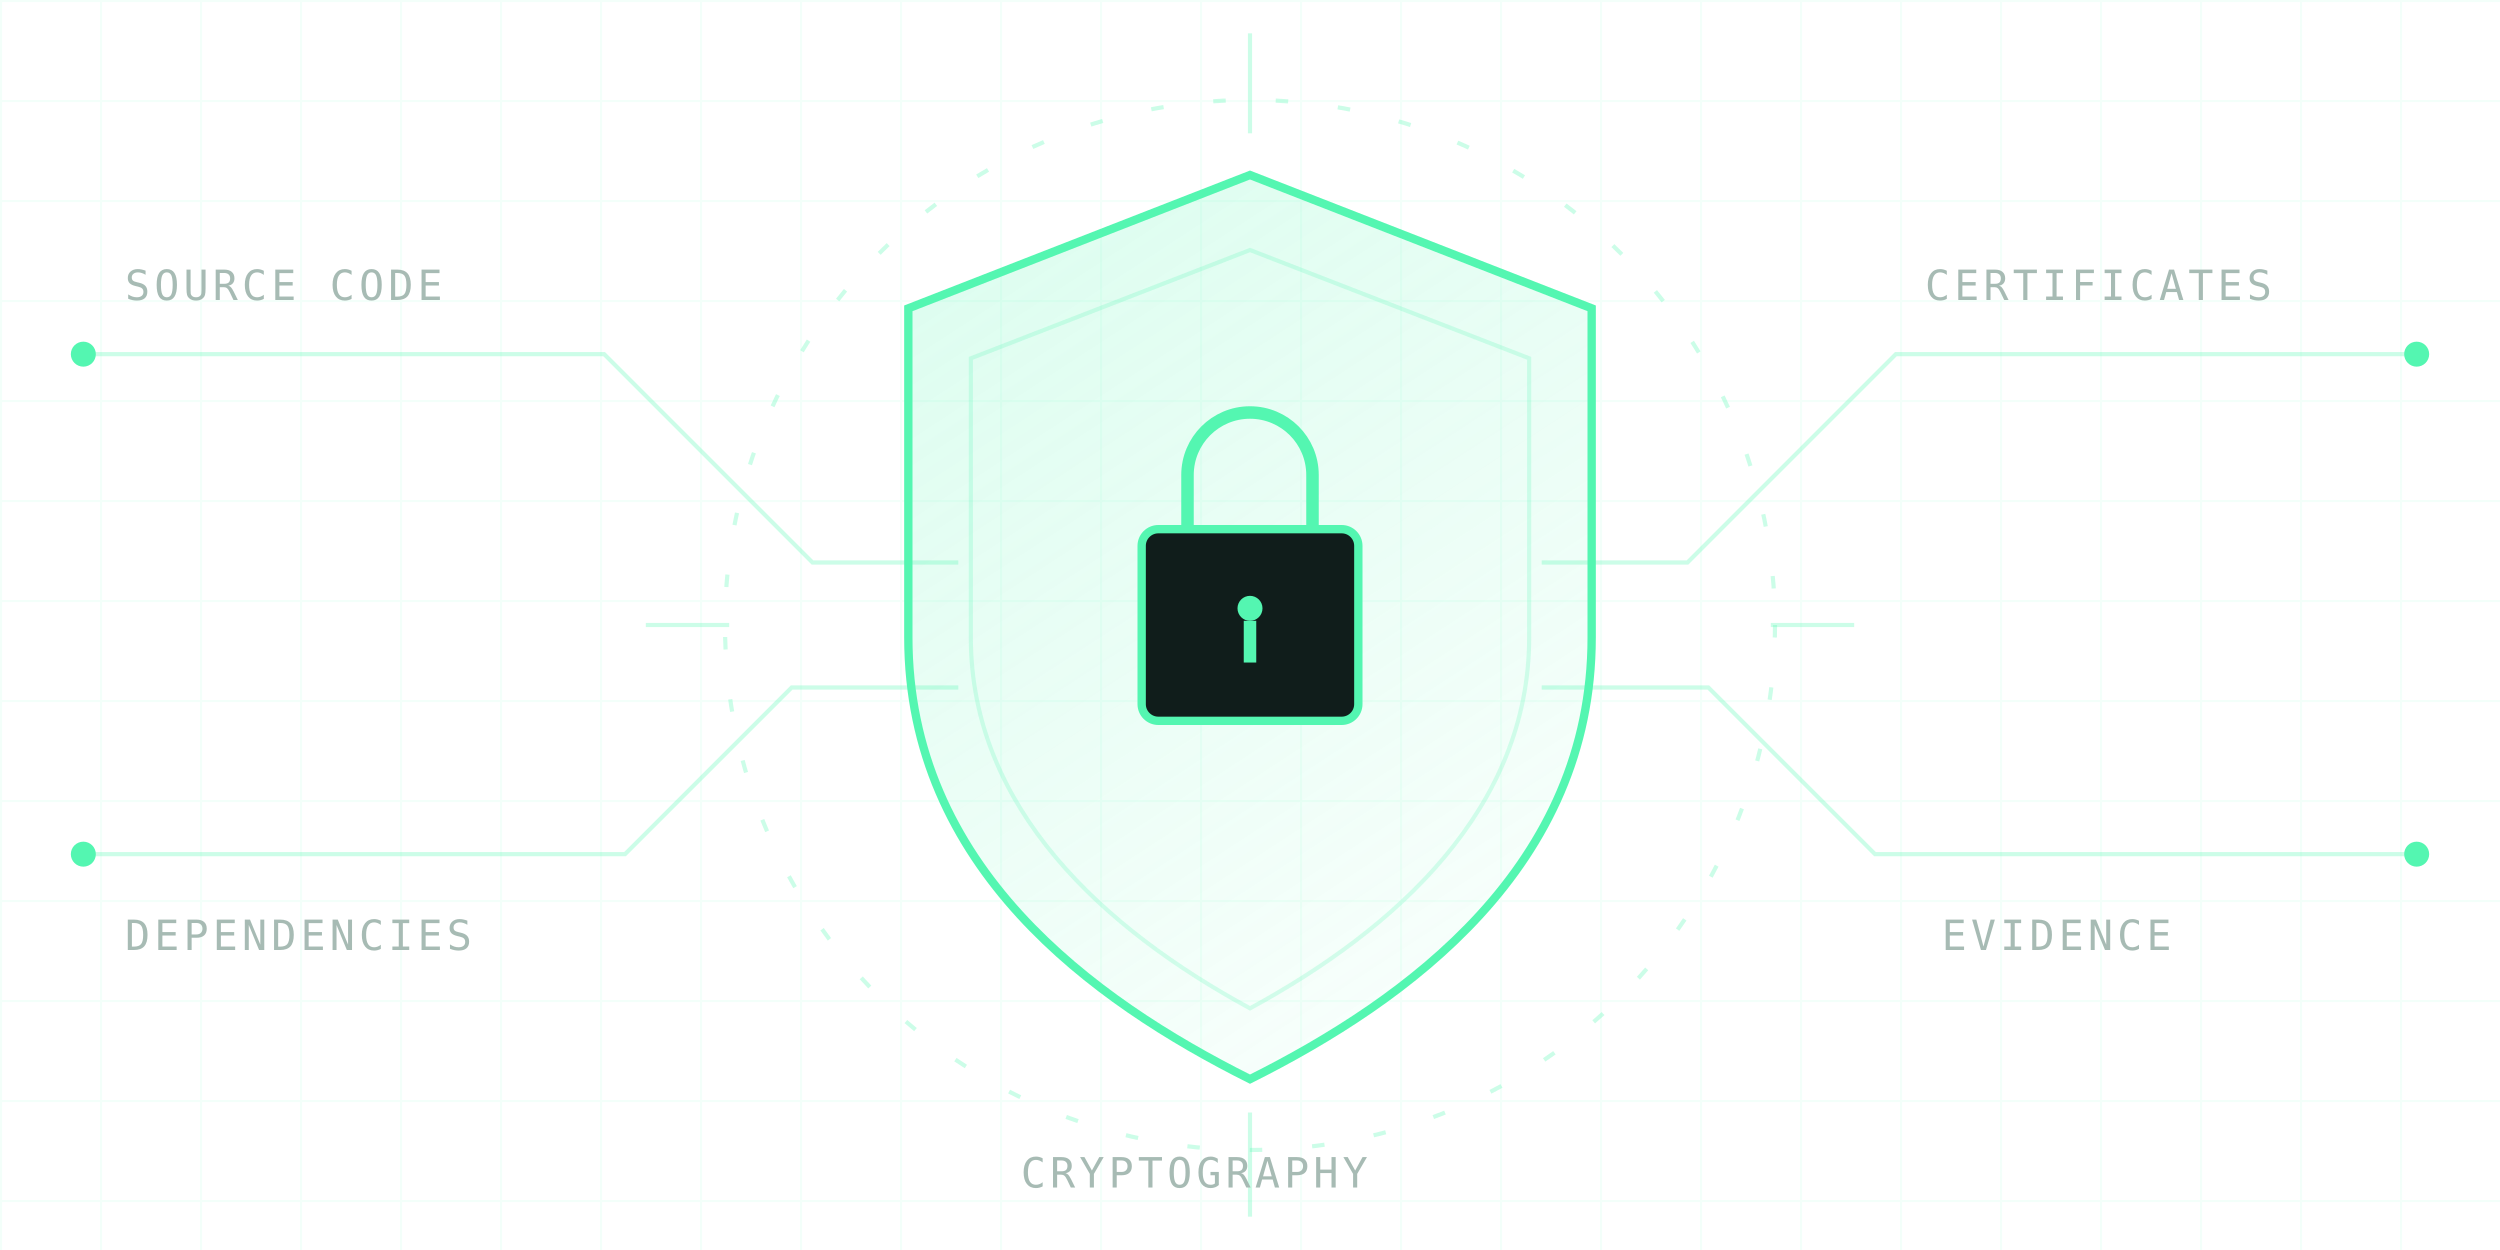
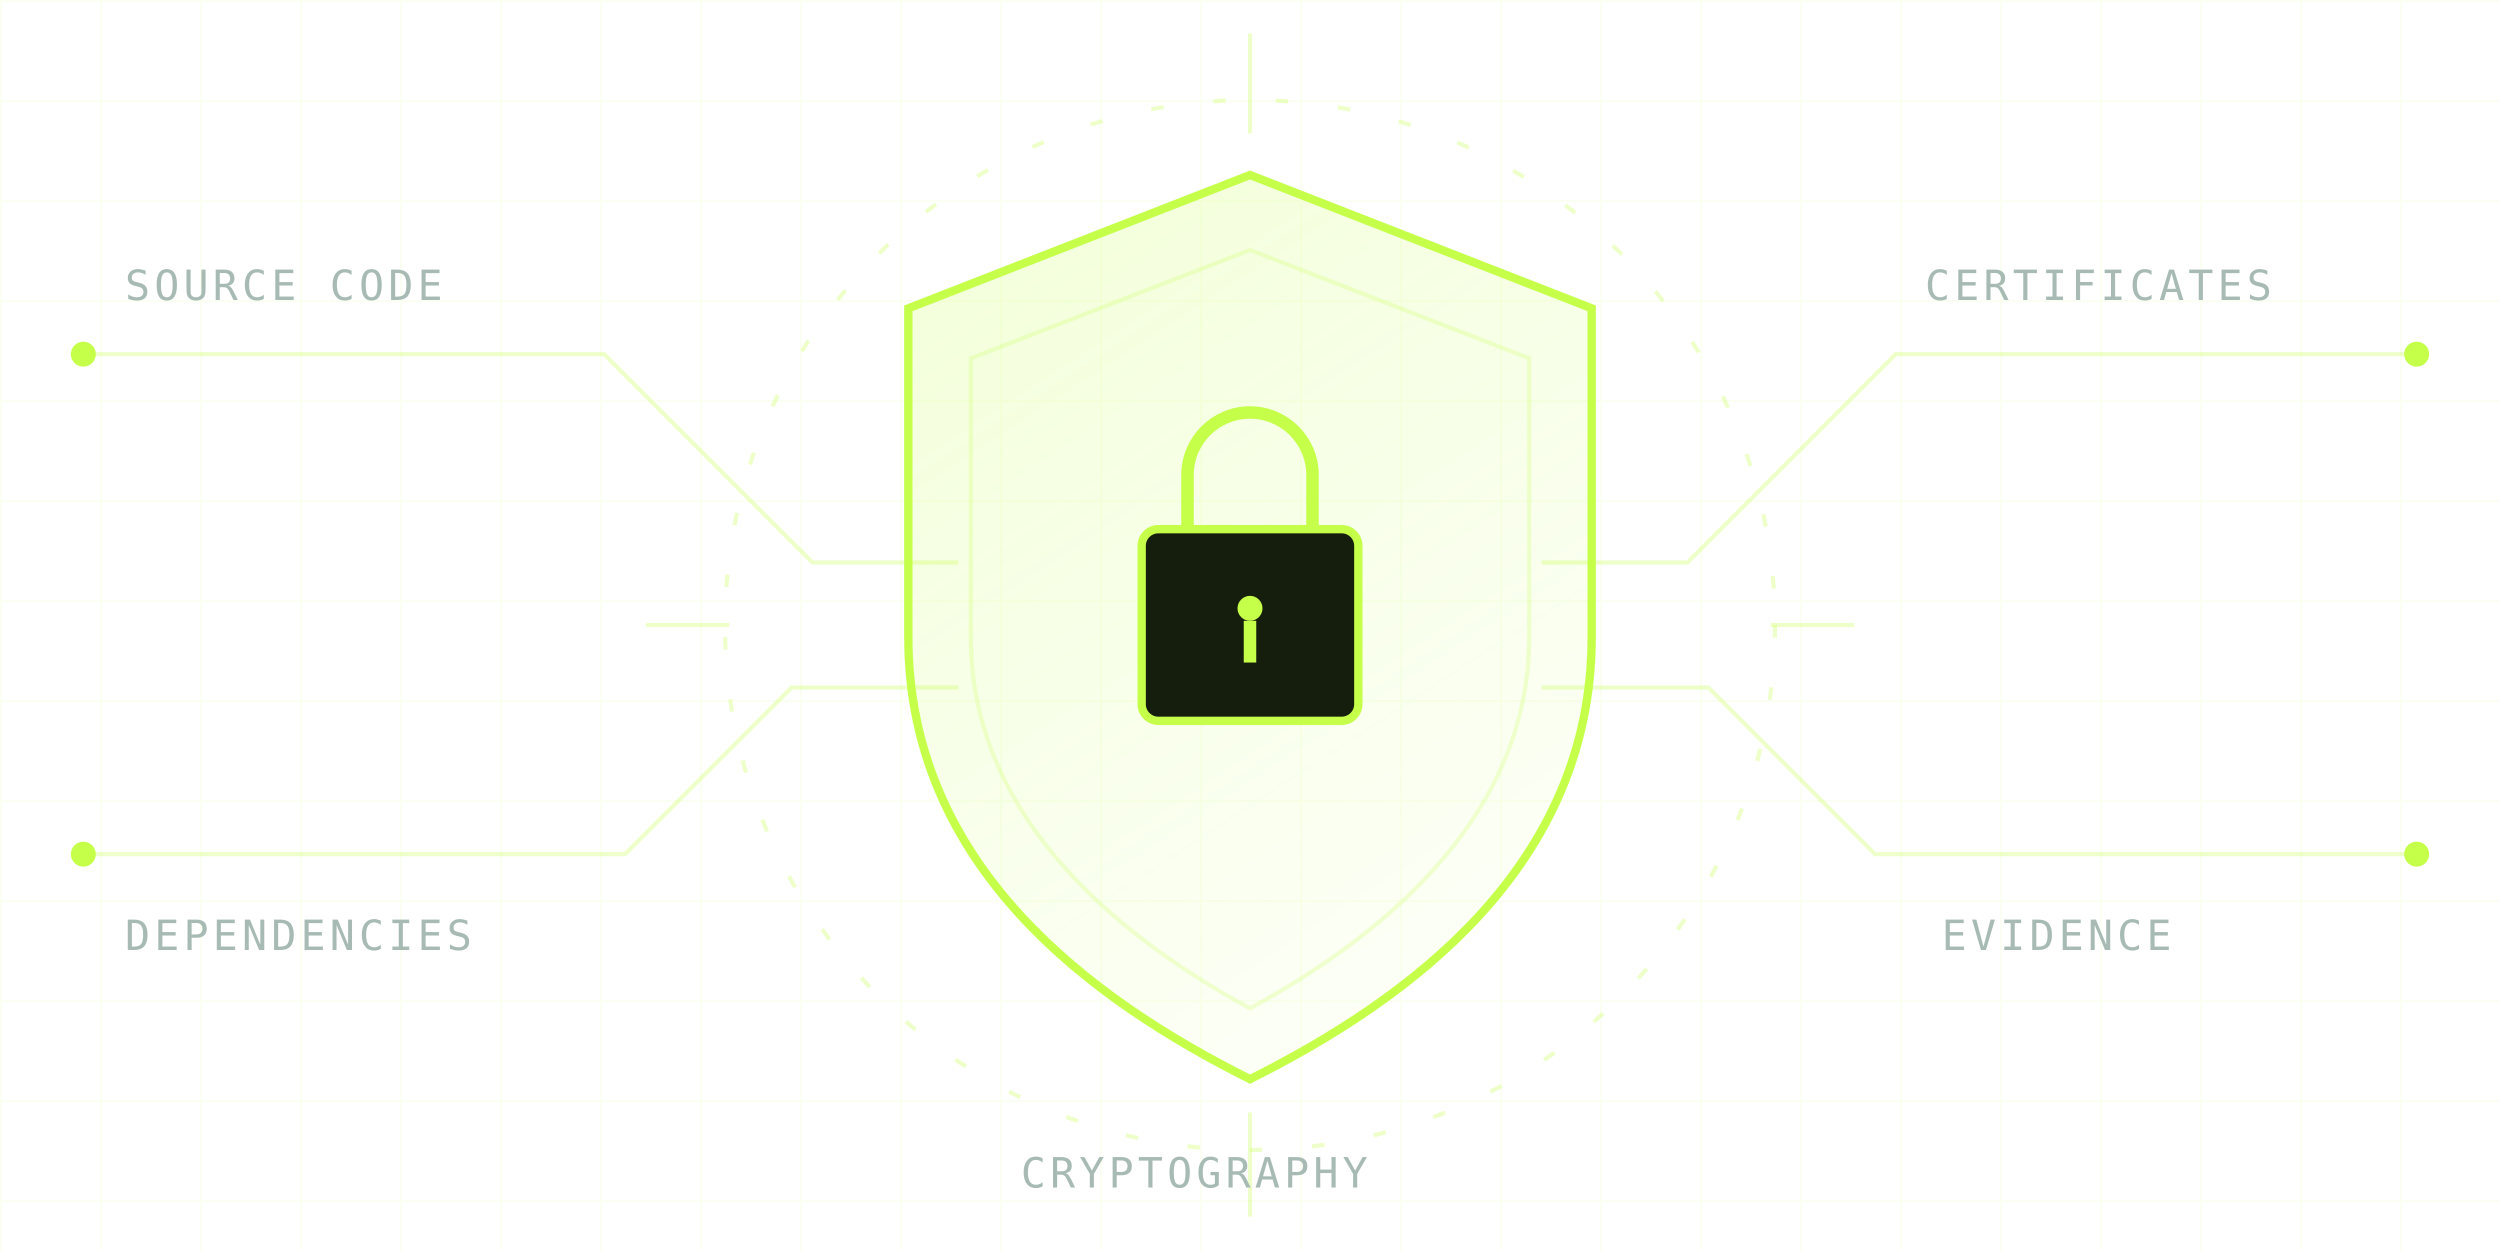
<svg xmlns="http://www.w3.org/2000/svg" width="600" height="300" viewBox="0 0 600 300" fill="none">
  <defs>
    <linearGradient id="s" x1="220" y1="30" x2="370" y2="260" gradientUnits="userSpaceOnUse">
-       <stop stop-color="#54F6B1" stop-opacity=".22" />
-       <stop offset="1" stop-color="#54F6B1" stop-opacity=".02" />
+       <stop stop-color="#C5FF4A" stop-opacity=".22" />
+       <stop offset="1" stop-color="#C5FF4A" stop-opacity=".02" />
    </linearGradient>
    <pattern id="g" width="24" height="24" patternUnits="userSpaceOnUse">
-       <path d="M24 0H0V24" stroke="#54F6B1" stroke-opacity=".07" />
+       <path d="M24 0H0V24" stroke="#C5FF4A" stroke-opacity=".07" />
    </pattern>
  </defs>
  <path fill="url(#g)" d="M0 0h600v300H0z" />
-   <g stroke="#54F6B1" stroke-opacity=".3">
+   <g stroke="#C5FF4A" stroke-opacity=".3">
    <path d="M20 85h125l50 50h35M20 205h130l40-40h40M580 85H455l-50 50h-35M580 205H450l-40-40h-40" />
    <circle cx="300" cy="150" r="126" stroke-dasharray="3 12" />
    <path d="M300 8v24m0 235v25M155 150h20m250 0h20" />
  </g>
-   <path d="M300 42l82 32v79c0 55-44 87-82 106-38-19-82-51-82-106V74z" fill="url(#s)" stroke="#54F6B1" stroke-width="2" />
-   <path d="M300 60l67 26v67c0 41-32 70-67 89-35-19-67-48-67-89V86z" stroke="#54F6B1" stroke-opacity=".22" />
-   <rect x="274" y="127" width="52" height="46" rx="4" fill="#101D1B" stroke="#54F6B1" stroke-width="2" />
-   <path d="M285 127v-13a15 15 0 0130 0v13m-15 22v10" stroke="#54F6B1" stroke-width="3" />
-   <circle cx="300" cy="146" r="3" fill="#54F6B1" />
-   <g fill="#54F6B1">
+   <path d="M300 42l82 32v79c0 55-44 87-82 106-38-19-82-51-82-106V74z" fill="url(#s)" stroke="#C5FF4A" stroke-width="2" />
+   <path d="M300 60l67 26v67c0 41-32 70-67 89-35-19-67-48-67-89V86z" stroke="#C5FF4A" stroke-opacity=".22" />
+   <rect x="274" y="127" width="52" height="46" rx="4" fill="#151D0C" stroke="#C5FF4A" stroke-width="2" />
+   <path d="M285 127v-13a15 15 0 0130 0v13m-15 22v10" stroke="#C5FF4A" stroke-width="3" />
+   <circle cx="300" cy="146" r="3" fill="#C5FF4A" />
+   <g fill="#C5FF4A">
    <circle cx="20" cy="85" r="3" />
    <circle cx="20" cy="205" r="3" />
    <circle cx="580" cy="85" r="3" />
    <circle cx="580" cy="205" r="3" />
  </g>
  <g fill="#A7BBB4" font-family="Consolas,monospace" font-size="10" letter-spacing="1">
    <text x="30" y="72">SOURCE CODE</text>
    <text x="30" y="228">DEPENDENCIES</text>
    <text x="462" y="72">CERTIFICATES</text>
    <text x="466" y="228">EVIDENCE</text>
    <text x="245" y="285">CRYPTOGRAPHY</text>
  </g>
</svg>
